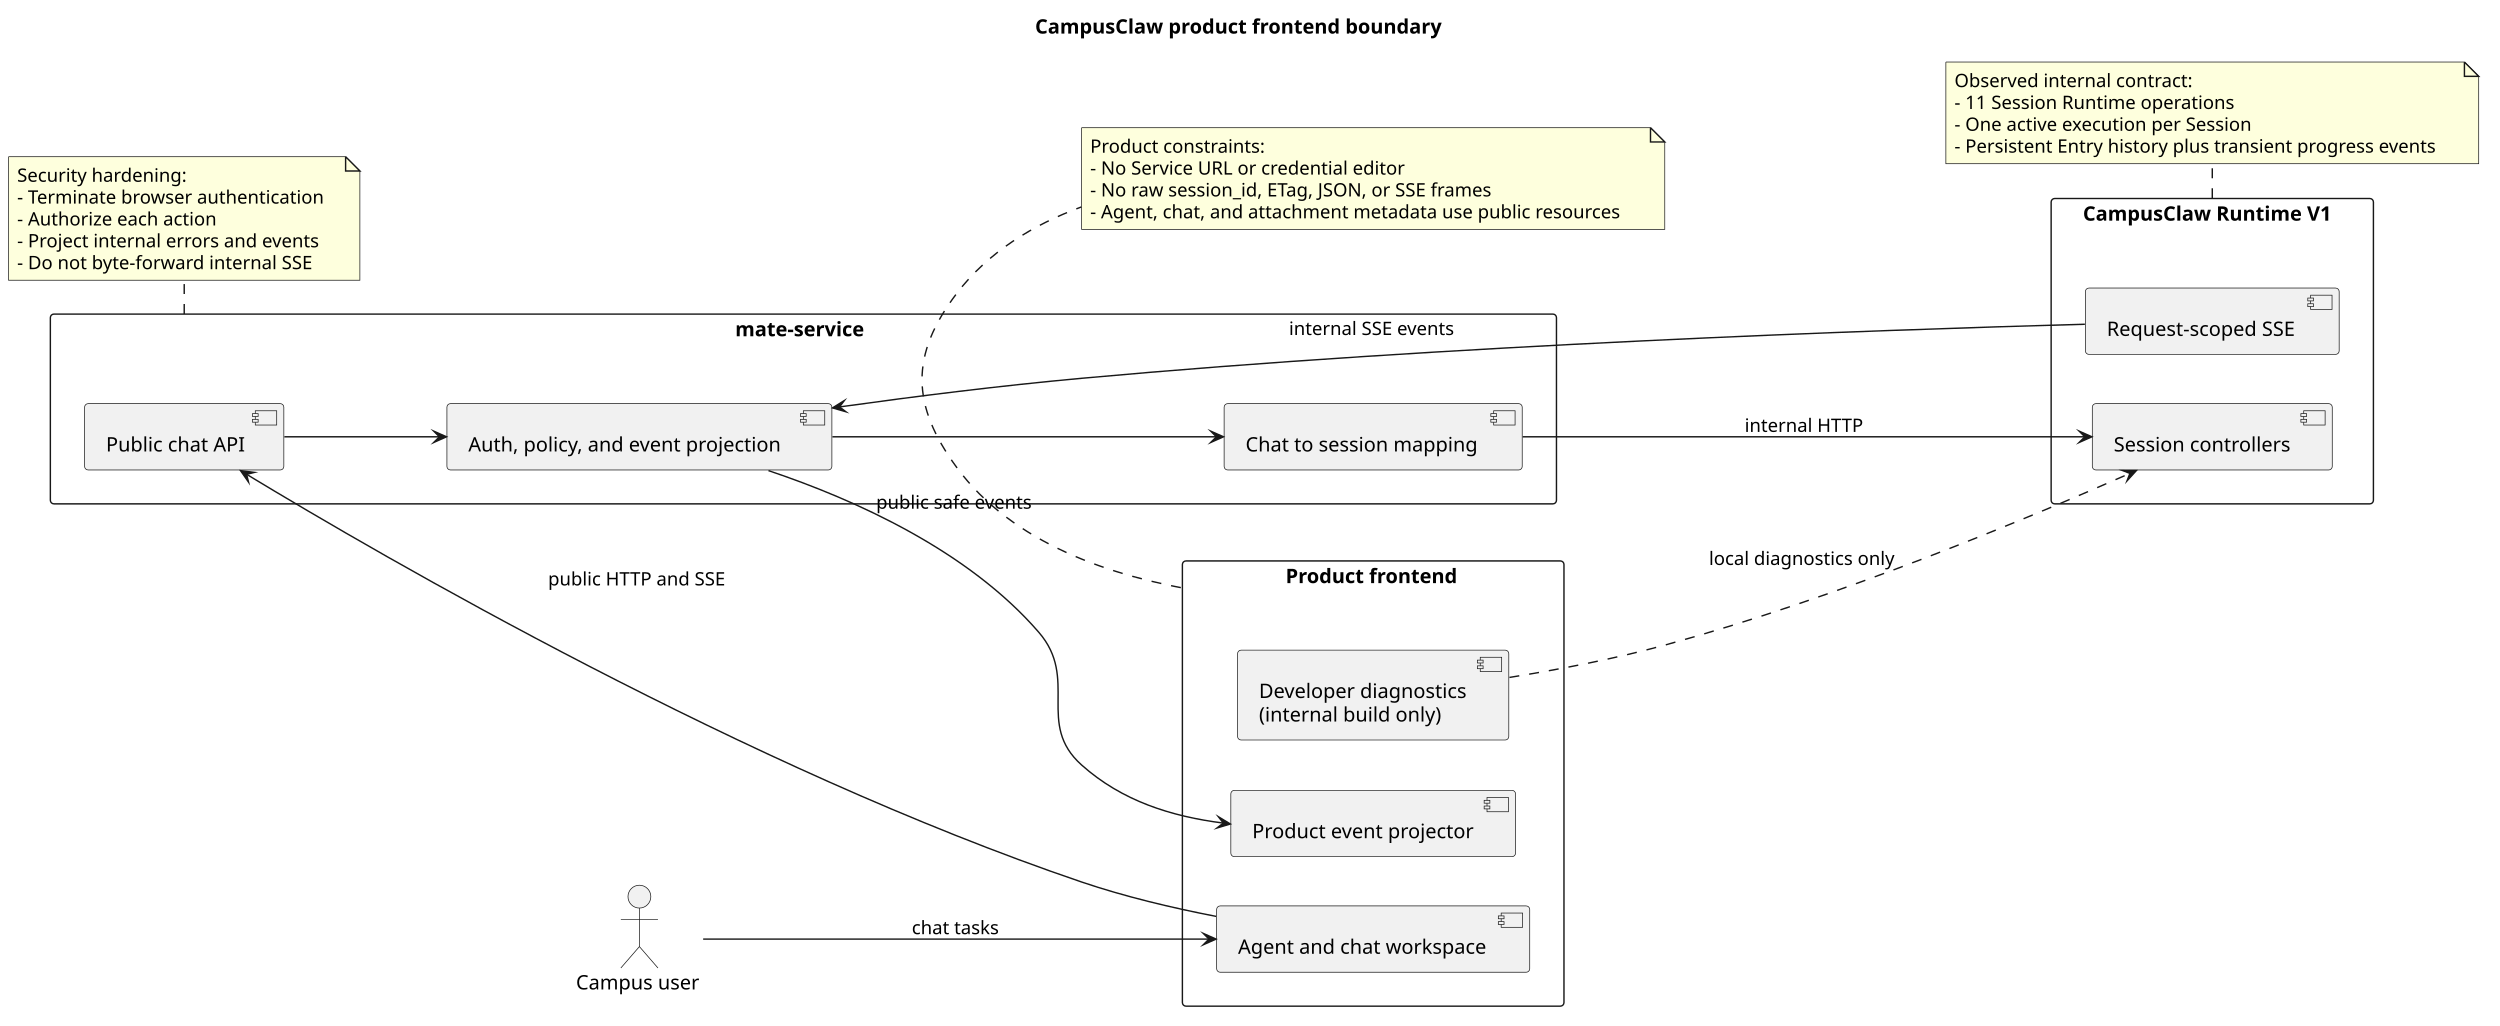
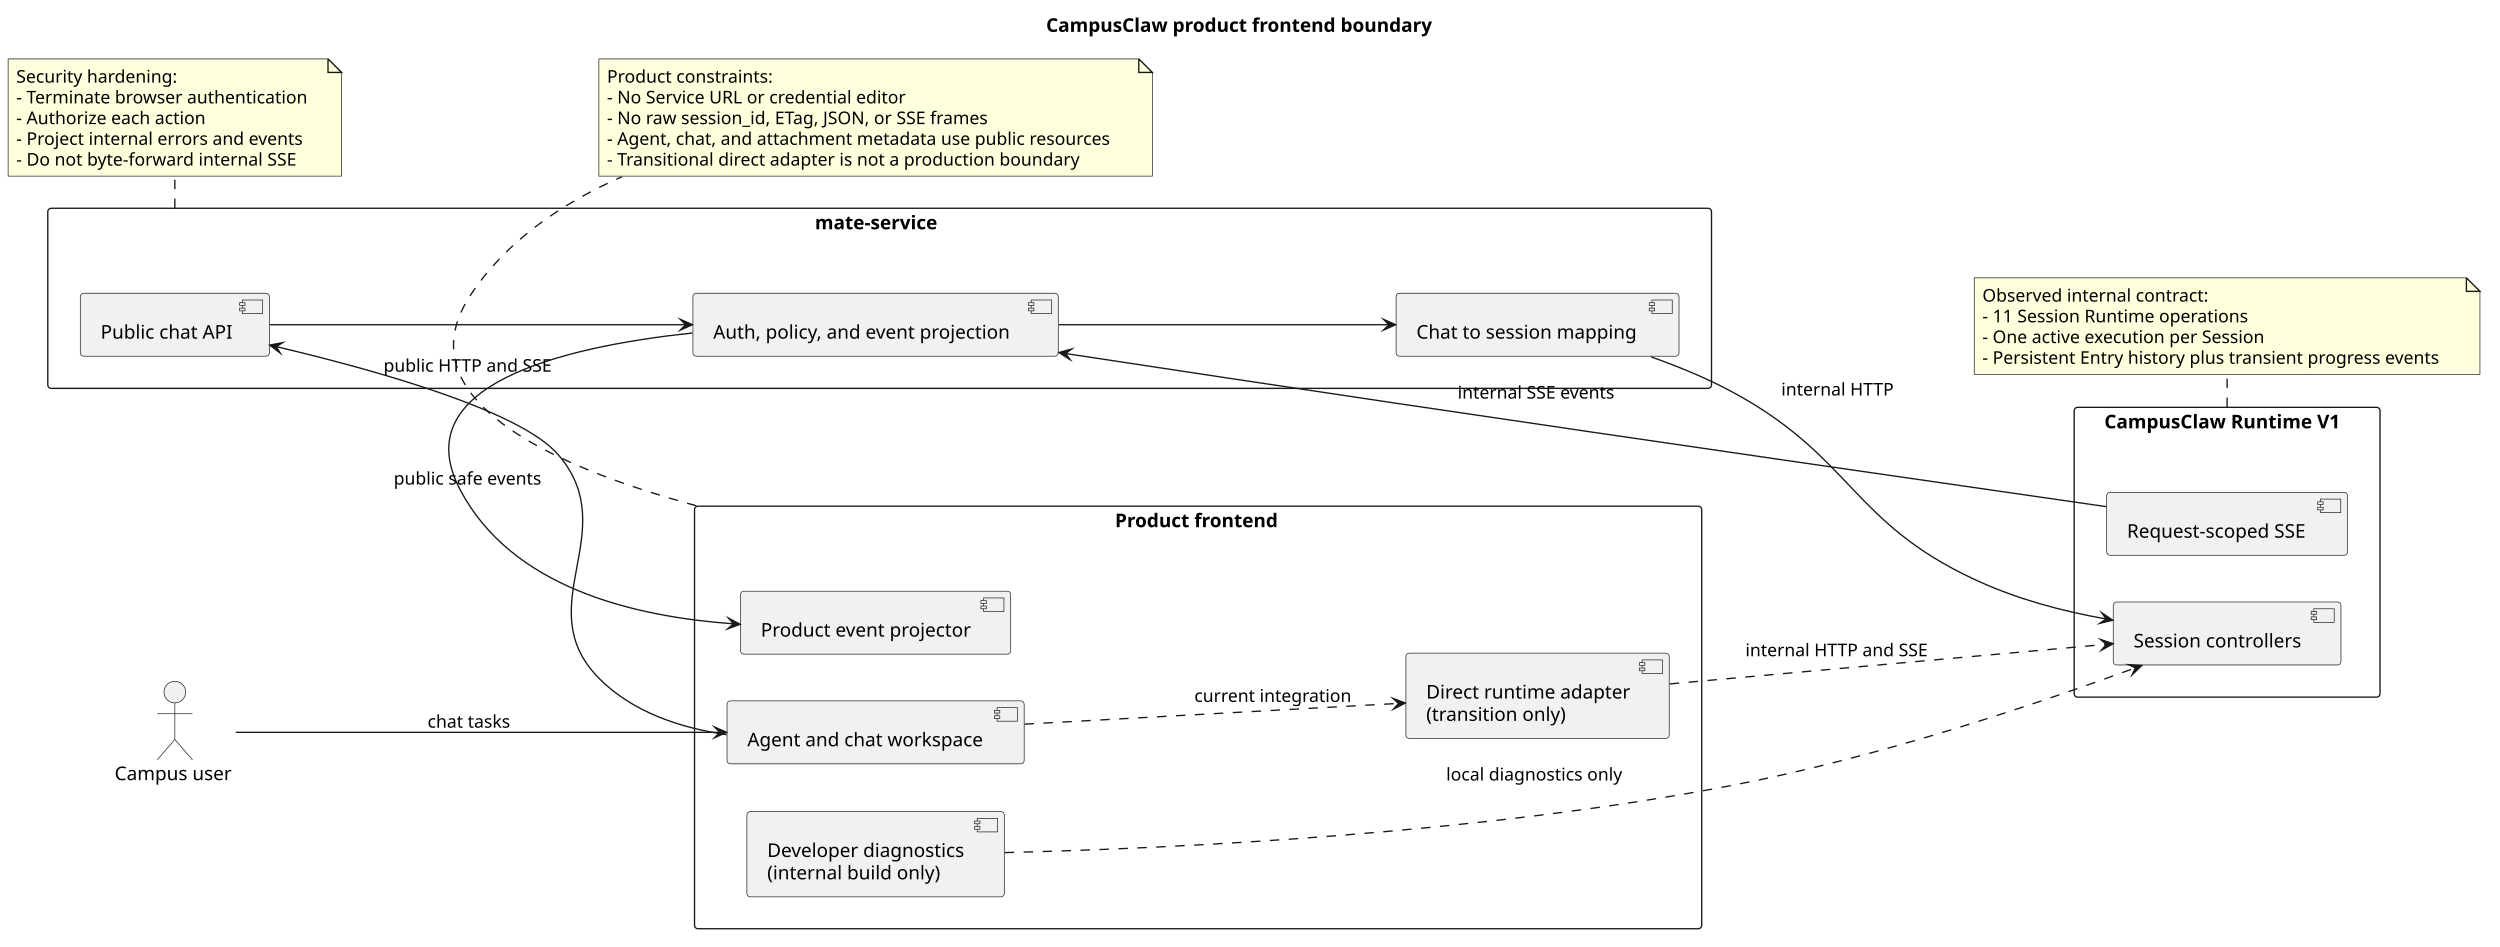
- <svg xmlns="http://www.w3.org/2000/svg" contentStyleType="text/css" data-diagram-type="DESCRIPTION" height="719px" preserveAspectRatio="none" style="width:1752px;height:719px;background:#FFFFFF;" version="1.1" viewBox="0 0 1752 719" width="1752px" zoomAndPan="magnify">
+ <svg xmlns="http://www.w3.org/2000/svg" contentStyleType="text/css" data-diagram-type="DESCRIPTION" height="699px" preserveAspectRatio="none" style="width:1846px;height:699px;background:#FFFFFF;" version="1.1" viewBox="0 0 1846 699" width="1846px" zoomAndPan="magnify">
  <defs />
  <g>
-     <g class="title" data-source-line="7">
-       <text fill="#000000" font-family="sans-serif" font-size="14" font-weight="700" lengthAdjust="spacing" textLength="294.315" x="725.377" y="23.535">CampusClaw product frontend boundary</text>
+     <g class="title" data-source-line="11">
+       <text fill="#000000" font-family="sans-serif" font-size="14" font-weight="700" lengthAdjust="spacing" textLength="294.315" x="772.437" y="23.535">CampusClaw product frontend boundary</text>
    </g>
-     <g class="cluster" data-qualified-name="Frontend" data-source-line="11" id="ent0002">
-       <rect fill="none" height="312" rx="2.5" ry="2.5" style="stroke:#181818;stroke-width:1;" width="267.41" x="828.62" y="393.108" />
-       <text fill="#000000" font-family="sans-serif" font-size="14" font-weight="700" lengthAdjust="spacing" textLength="122.753" x="900.948" y="408.643">Product frontend</text>
+     <g class="cluster" data-qualified-name="Frontend" data-source-line="15" id="ent0002">
+       <rect fill="none" height="312" rx="2.5" ry="2.5" style="stroke:#181818;stroke-width:1;" width="743.71" x="512.84" y="373.768" />
+       <text fill="#000000" font-family="sans-serif" font-size="14" font-weight="700" lengthAdjust="spacing" textLength="122.753" x="823.318" y="389.303">Product frontend</text>
    </g>
-     <g class="cluster" data-qualified-name="Mate" data-source-line="17" id="ent0006">
-       <rect fill="none" height="133" rx="2.5" ry="2.5" style="stroke:#181818;stroke-width:1;" width="1055.48" x="35.29" y="220.108" />
-       <text fill="#000000" font-family="sans-serif" font-size="14" font-weight="700" lengthAdjust="spacing" textLength="95.621" x="515.22" y="235.643">mate-service</text>
+     <g class="cluster" data-qualified-name="Mate" data-source-line="22" id="ent0007">
+       <rect fill="none" height="133" rx="2.5" ry="2.5" style="stroke:#181818;stroke-width:1;" width="1228.49" x="35.29" y="153.768" />
+       <text fill="#000000" font-family="sans-serif" font-size="14" font-weight="700" lengthAdjust="spacing" textLength="95.621" x="601.725" y="169.303">mate-service</text>
    </g>
-     <g class="cluster" data-qualified-name="Runtime" data-source-line="23" id="ent0010">
-       <rect fill="none" height="214" rx="2.5" ry="2.5" style="stroke:#181818;stroke-width:1;" width="225.85" x="1437.44" y="139.108" />
-       <text fill="#000000" font-family="sans-serif" font-size="14" font-weight="700" lengthAdjust="spacing" textLength="181.303" x="1459.714" y="154.643">CampusClaw Runtime V1</text>
+     <g class="cluster" data-qualified-name="Runtime" data-source-line="28" id="ent0011">
+       <rect fill="none" height="214" rx="2.5" ry="2.5" style="stroke:#181818;stroke-width:1;" width="225.85" x="1531.56" y="300.768" />
+       <text fill="#000000" font-family="sans-serif" font-size="14" font-weight="700" lengthAdjust="spacing" textLength="181.303" x="1553.834" y="316.303">CampusClaw Runtime V1</text>
    </g>
-     <g class="entity" data-qualified-name="Frontend.Workspace" data-source-line="12" id="ent0003">
-       <rect fill="#F1F1F1" height="46.488" rx="2.5" ry="2.5" style="stroke:#181818;stroke-width:0.5;" width="219.409" x="852.62" y="634.868" />
-       <rect fill="#F1F1F1" height="10" style="stroke:#181818;stroke-width:0.5;" width="15" x="1052.029" y="639.868" />
-       <rect fill="#F1F1F1" height="2" style="stroke:#181818;stroke-width:0.5;" width="4" x="1050.029" y="641.868" />
-       <rect fill="#F1F1F1" height="2" style="stroke:#181818;stroke-width:0.5;" width="4" x="1050.029" y="645.868" />
-       <text fill="#000000" font-family="sans-serif" font-size="14" lengthAdjust="spacing" textLength="179.409" x="867.62" y="668.403">Agent and chat workspace</text>
+     <g class="entity" data-qualified-name="Frontend.Workspace" data-source-line="16" id="ent0003">
+       <rect fill="#F1F1F1" height="46.488" rx="2.5" ry="2.5" style="stroke:#181818;stroke-width:0.5;" width="219.409" x="536.84" y="517.528" />
+       <rect fill="#F1F1F1" height="10" style="stroke:#181818;stroke-width:0.5;" width="15" x="736.249" y="522.528" />
+       <rect fill="#F1F1F1" height="2" style="stroke:#181818;stroke-width:0.5;" width="4" x="734.249" y="524.528" />
+       <rect fill="#F1F1F1" height="2" style="stroke:#181818;stroke-width:0.5;" width="4" x="734.249" y="528.528" />
+       <text fill="#000000" font-family="sans-serif" font-size="14" lengthAdjust="spacing" textLength="179.409" x="551.84" y="551.063">Agent and chat workspace</text>
    </g>
-     <g class="entity" data-qualified-name="Frontend.Projector" data-source-line="13" id="ent0004">
-       <rect fill="#F1F1F1" height="46.488" rx="2.5" ry="2.5" style="stroke:#181818;stroke-width:0.5;" width="199.537" x="862.56" y="553.868" />
-       <rect fill="#F1F1F1" height="10" style="stroke:#181818;stroke-width:0.5;" width="15" x="1042.097" y="558.868" />
-       <rect fill="#F1F1F1" height="2" style="stroke:#181818;stroke-width:0.5;" width="4" x="1040.097" y="560.868" />
-       <rect fill="#F1F1F1" height="2" style="stroke:#181818;stroke-width:0.5;" width="4" x="1040.097" y="564.868" />
-       <text fill="#000000" font-family="sans-serif" font-size="14" lengthAdjust="spacing" textLength="159.537" x="877.56" y="587.403">Product event projector</text>
+     <g class="entity" data-qualified-name="Frontend.Projector" data-source-line="17" id="ent0004">
+       <rect fill="#F1F1F1" height="46.488" rx="2.5" ry="2.5" style="stroke:#181818;stroke-width:0.5;" width="199.537" x="546.77" y="436.528" />
+       <rect fill="#F1F1F1" height="10" style="stroke:#181818;stroke-width:0.5;" width="15" x="726.307" y="441.528" />
+       <rect fill="#F1F1F1" height="2" style="stroke:#181818;stroke-width:0.5;" width="4" x="724.307" y="443.528" />
+       <rect fill="#F1F1F1" height="2" style="stroke:#181818;stroke-width:0.5;" width="4" x="724.307" y="447.528" />
+       <text fill="#000000" font-family="sans-serif" font-size="14" lengthAdjust="spacing" textLength="159.537" x="561.77" y="470.063">Product event projector</text>
    </g>
-     <g class="entity" data-qualified-name="Frontend.Diagnostics" data-source-line="14" id="ent0005">
-       <rect fill="#F1F1F1" height="62.977" rx="2.5" ry="2.5" style="stroke:#181818;stroke-width:0.5;" width="190.083" x="867.28" y="455.618" />
-       <rect fill="#F1F1F1" height="10" style="stroke:#181818;stroke-width:0.5;" width="15" x="1037.363" y="460.618" />
-       <rect fill="#F1F1F1" height="2" style="stroke:#181818;stroke-width:0.5;" width="4" x="1035.363" y="462.618" />
-       <rect fill="#F1F1F1" height="2" style="stroke:#181818;stroke-width:0.5;" width="4" x="1035.363" y="466.618" />
-       <text fill="#000000" font-family="sans-serif" font-size="14" lengthAdjust="spacing" textLength="150.083" x="882.28" y="489.153">Developer diagnostics</text>
-       <text fill="#000000" font-family="sans-serif" font-size="14" lengthAdjust="spacing" textLength="132.986" x="882.28" y="505.642">(internal build only)</text>
+     <g class="entity" data-qualified-name="Frontend.DirectAdapter" data-source-line="18" id="ent0005">
+       <rect fill="#F1F1F1" height="62.977" rx="2.5" ry="2.5" style="stroke:#181818;stroke-width:0.5;" width="194.438" x="1038.11" y="482.278" />
+       <rect fill="#F1F1F1" height="10" style="stroke:#181818;stroke-width:0.5;" width="15" x="1212.547" y="487.278" />
+       <rect fill="#F1F1F1" height="2" style="stroke:#181818;stroke-width:0.5;" width="4" x="1210.547" y="489.278" />
+       <rect fill="#F1F1F1" height="2" style="stroke:#181818;stroke-width:0.5;" width="4" x="1210.547" y="493.278" />
+       <text fill="#000000" font-family="sans-serif" font-size="14" lengthAdjust="spacing" textLength="154.438" x="1053.11" y="515.813">Direct runtime adapter</text>
+       <text fill="#000000" font-family="sans-serif" font-size="14" lengthAdjust="spacing" textLength="107.324" x="1053.11" y="532.302">(transition only)</text>
    </g>
-     <g class="entity" data-qualified-name="Mate.PublicApi" data-source-line="18" id="ent0007">
-       <rect fill="#F1F1F1" height="46.488" rx="2.5" ry="2.5" style="stroke:#181818;stroke-width:0.5;" width="139.62" x="59.29" y="282.868" />
-       <rect fill="#F1F1F1" height="10" style="stroke:#181818;stroke-width:0.5;" width="15" x="178.91" y="287.868" />
-       <rect fill="#F1F1F1" height="2" style="stroke:#181818;stroke-width:0.5;" width="4" x="176.91" y="289.868" />
-       <rect fill="#F1F1F1" height="2" style="stroke:#181818;stroke-width:0.5;" width="4" x="176.91" y="293.868" />
-       <text fill="#000000" font-family="sans-serif" font-size="14" lengthAdjust="spacing" textLength="99.62" x="74.29" y="316.403">Public chat API</text>
+     <g class="entity" data-qualified-name="Frontend.Diagnostics" data-source-line="19" id="ent0006">
+       <rect fill="#F1F1F1" height="62.977" rx="2.5" ry="2.5" style="stroke:#181818;stroke-width:0.5;" width="190.083" x="551.5" y="599.278" />
+       <rect fill="#F1F1F1" height="10" style="stroke:#181818;stroke-width:0.5;" width="15" x="721.583" y="604.278" />
+       <rect fill="#F1F1F1" height="2" style="stroke:#181818;stroke-width:0.5;" width="4" x="719.583" y="606.278" />
+       <rect fill="#F1F1F1" height="2" style="stroke:#181818;stroke-width:0.5;" width="4" x="719.583" y="610.278" />
+       <text fill="#000000" font-family="sans-serif" font-size="14" lengthAdjust="spacing" textLength="150.083" x="566.5" y="632.813">Developer diagnostics</text>
+       <text fill="#000000" font-family="sans-serif" font-size="14" lengthAdjust="spacing" textLength="132.986" x="566.5" y="649.302">(internal build only)</text>
    </g>
-     <g class="entity" data-qualified-name="Mate.Mapping" data-source-line="19" id="ent0008">
-       <rect fill="#F1F1F1" height="46.488" rx="2.5" ry="2.5" style="stroke:#181818;stroke-width:0.5;" width="208.902" x="857.87" y="282.868" />
-       <rect fill="#F1F1F1" height="10" style="stroke:#181818;stroke-width:0.5;" width="15" x="1046.772" y="287.868" />
-       <rect fill="#F1F1F1" height="2" style="stroke:#181818;stroke-width:0.5;" width="4" x="1044.772" y="289.868" />
-       <rect fill="#F1F1F1" height="2" style="stroke:#181818;stroke-width:0.5;" width="4" x="1044.772" y="293.868" />
-       <text fill="#000000" font-family="sans-serif" font-size="14" lengthAdjust="spacing" textLength="168.902" x="872.87" y="316.403">Chat to session mapping</text>
+     <g class="entity" data-qualified-name="Mate.PublicApi" data-source-line="23" id="ent0008">
+       <rect fill="#F1F1F1" height="46.488" rx="2.5" ry="2.5" style="stroke:#181818;stroke-width:0.5;" width="139.62" x="59.29" y="216.528" />
+       <rect fill="#F1F1F1" height="10" style="stroke:#181818;stroke-width:0.5;" width="15" x="178.91" y="221.528" />
+       <rect fill="#F1F1F1" height="2" style="stroke:#181818;stroke-width:0.5;" width="4" x="176.91" y="223.528" />
+       <rect fill="#F1F1F1" height="2" style="stroke:#181818;stroke-width:0.5;" width="4" x="176.91" y="227.528" />
+       <text fill="#000000" font-family="sans-serif" font-size="14" lengthAdjust="spacing" textLength="99.62" x="74.29" y="250.063">Public chat API</text>
    </g>
-     <g class="entity" data-qualified-name="Mate.Policy" data-source-line="20" id="ent0009">
-       <rect fill="#F1F1F1" height="46.488" rx="2.5" ry="2.5" style="stroke:#181818;stroke-width:0.5;" width="269.783" x="313.2" y="282.868" />
-       <rect fill="#F1F1F1" height="10" style="stroke:#181818;stroke-width:0.5;" width="15" x="562.983" y="287.868" />
-       <rect fill="#F1F1F1" height="2" style="stroke:#181818;stroke-width:0.5;" width="4" x="560.983" y="289.868" />
-       <rect fill="#F1F1F1" height="2" style="stroke:#181818;stroke-width:0.5;" width="4" x="560.983" y="293.868" />
-       <text fill="#000000" font-family="sans-serif" font-size="14" lengthAdjust="spacing" textLength="229.783" x="328.2" y="316.403">Auth, policy, and event projection</text>
+     <g class="entity" data-qualified-name="Mate.Mapping" data-source-line="24" id="ent0009">
+       <rect fill="#F1F1F1" height="46.488" rx="2.5" ry="2.5" style="stroke:#181818;stroke-width:0.5;" width="208.902" x="1030.88" y="216.528" />
+       <rect fill="#F1F1F1" height="10" style="stroke:#181818;stroke-width:0.5;" width="15" x="1219.782" y="221.528" />
+       <rect fill="#F1F1F1" height="2" style="stroke:#181818;stroke-width:0.5;" width="4" x="1217.782" y="223.528" />
+       <rect fill="#F1F1F1" height="2" style="stroke:#181818;stroke-width:0.5;" width="4" x="1217.782" y="227.528" />
+       <text fill="#000000" font-family="sans-serif" font-size="14" lengthAdjust="spacing" textLength="168.902" x="1045.88" y="250.063">Chat to session mapping</text>
    </g>
-     <g class="entity" data-qualified-name="Runtime.Sessions" data-source-line="24" id="ent0011">
-       <rect fill="#F1F1F1" height="46.488" rx="2.5" ry="2.5" style="stroke:#181818;stroke-width:0.5;" width="168.16" x="1466.29" y="282.868" />
-       <rect fill="#F1F1F1" height="10" style="stroke:#181818;stroke-width:0.5;" width="15" x="1614.45" y="287.868" />
-       <rect fill="#F1F1F1" height="2" style="stroke:#181818;stroke-width:0.5;" width="4" x="1612.45" y="289.868" />
-       <rect fill="#F1F1F1" height="2" style="stroke:#181818;stroke-width:0.5;" width="4" x="1612.45" y="293.868" />
-       <text fill="#000000" font-family="sans-serif" font-size="14" lengthAdjust="spacing" textLength="128.16" x="1481.29" y="316.403">Session controllers</text>
+     <g class="entity" data-qualified-name="Mate.Policy" data-source-line="25" id="ent0010">
+       <rect fill="#F1F1F1" height="46.488" rx="2.5" ry="2.5" style="stroke:#181818;stroke-width:0.5;" width="269.783" x="511.65" y="216.528" />
+       <rect fill="#F1F1F1" height="10" style="stroke:#181818;stroke-width:0.5;" width="15" x="761.433" y="221.528" />
+       <rect fill="#F1F1F1" height="2" style="stroke:#181818;stroke-width:0.5;" width="4" x="759.433" y="223.528" />
+       <rect fill="#F1F1F1" height="2" style="stroke:#181818;stroke-width:0.5;" width="4" x="759.433" y="227.528" />
+       <text fill="#000000" font-family="sans-serif" font-size="14" lengthAdjust="spacing" textLength="229.783" x="526.65" y="250.063">Auth, policy, and event projection</text>
    </g>
-     <g class="entity" data-qualified-name="Runtime.Stream" data-source-line="25" id="ent0012">
-       <rect fill="#F1F1F1" height="46.488" rx="2.5" ry="2.5" style="stroke:#181818;stroke-width:0.5;" width="177.853" x="1461.44" y="201.868" />
-       <rect fill="#F1F1F1" height="10" style="stroke:#181818;stroke-width:0.5;" width="15" x="1619.293" y="206.868" />
-       <rect fill="#F1F1F1" height="2" style="stroke:#181818;stroke-width:0.5;" width="4" x="1617.293" y="208.868" />
-       <rect fill="#F1F1F1" height="2" style="stroke:#181818;stroke-width:0.5;" width="4" x="1617.293" y="212.868" />
-       <text fill="#000000" font-family="sans-serif" font-size="14" lengthAdjust="spacing" textLength="137.853" x="1476.44" y="235.403">Request-scoped SSE</text>
+     <g class="entity" data-qualified-name="Runtime.Sessions" data-source-line="29" id="ent0012">
+       <rect fill="#F1F1F1" height="46.488" rx="2.5" ry="2.5" style="stroke:#181818;stroke-width:0.5;" width="168.16" x="1560.41" y="444.528" />
+       <rect fill="#F1F1F1" height="10" style="stroke:#181818;stroke-width:0.5;" width="15" x="1708.57" y="449.528" />
+       <rect fill="#F1F1F1" height="2" style="stroke:#181818;stroke-width:0.5;" width="4" x="1706.57" y="451.528" />
+       <rect fill="#F1F1F1" height="2" style="stroke:#181818;stroke-width:0.5;" width="4" x="1706.57" y="455.528" />
+       <text fill="#000000" font-family="sans-serif" font-size="14" lengthAdjust="spacing" textLength="128.16" x="1575.41" y="478.063">Session controllers</text>
    </g>
-     <g class="entity" data-qualified-name="User" data-source-line="10" id="ent0001">
-       <ellipse cx="448.094" cy="628.368" fill="#F1F1F1" rx="8" ry="8" style="stroke:#181818;stroke-width:0.5;" />
-       <path d="M448.094,636.368 L448.094,663.368 M435.094,644.368 L461.094,644.368 M448.094,663.368 L435.094,678.368 M448.094,663.368 L461.094,678.368" fill="none" style="stroke:#181818;stroke-width:0.5;" />
-       <text fill="#000000" font-family="sans-serif" font-size="14" lengthAdjust="spacing" textLength="88.908" x="403.64" y="693.403">Campus user</text>
+     <g class="entity" data-qualified-name="Runtime.Stream" data-source-line="30" id="ent0013">
+       <rect fill="#F1F1F1" height="46.488" rx="2.5" ry="2.5" style="stroke:#181818;stroke-width:0.5;" width="177.853" x="1555.56" y="363.528" />
+       <rect fill="#F1F1F1" height="10" style="stroke:#181818;stroke-width:0.5;" width="15" x="1713.414" y="368.528" />
+       <rect fill="#F1F1F1" height="2" style="stroke:#181818;stroke-width:0.5;" width="4" x="1711.414" y="370.528" />
+       <rect fill="#F1F1F1" height="2" style="stroke:#181818;stroke-width:0.5;" width="4" x="1711.414" y="374.528" />
+       <text fill="#000000" font-family="sans-serif" font-size="14" lengthAdjust="spacing" textLength="137.853" x="1570.56" y="397.063">Request-scoped SSE</text>
    </g>
-     <g class="entity" data-qualified-name="GMN21" data-source-line="38" id="ent0022">
-       <path d="M757.99,89.488 L757.99,160.731 L1166.667,160.731 L1166.667,99.488 L1156.667,89.488 L757.99,89.488" fill="#FEFFDD" style="stroke:#181818;stroke-width:0.5;" />
-       <path d="M1156.667,89.488 L1156.667,99.488 L1166.667,99.488 L1156.667,89.488" fill="#FEFFDD" style="stroke:#181818;stroke-width:1;" />
-       <text fill="#000000" font-family="sans-serif" font-size="13" lengthAdjust="spacing" textLength="126.502" x="763.99" y="107.057">Product constraints:</text>
-       <text fill="#000000" font-family="sans-serif" font-size="13" lengthAdjust="spacing" textLength="230.826" x="763.99" y="122.367">- No Service URL or credential editor</text>
-       <text fill="#000000" font-family="sans-serif" font-size="13" lengthAdjust="spacing" textLength="297.185" x="763.99" y="137.678">- No raw session_id, ETag, JSON, or SSE frames</text>
-       <text fill="#000000" font-family="sans-serif" font-size="13" lengthAdjust="spacing" textLength="387.677" x="763.99" y="152.988">- Agent, chat, and attachment metadata use public resources</text>
+     <g class="entity" data-qualified-name="User" data-source-line="14" id="ent0001">
+       <ellipse cx="129.104" cy="511.028" fill="#F1F1F1" rx="8" ry="8" style="stroke:#181818;stroke-width:0.5;" />
+       <path d="M129.104,519.028 L129.104,546.028 M116.104,527.028 L142.104,527.028 M129.104,546.028 L116.104,561.028 M129.104,546.028 L142.104,561.028" fill="none" style="stroke:#181818;stroke-width:0.5;" />
+       <text fill="#000000" font-family="sans-serif" font-size="14" lengthAdjust="spacing" textLength="88.908" x="84.65" y="576.063">Campus user</text>
    </g>
    <g class="entity" data-qualified-name="GMN24" data-source-line="45" id="ent0025">
-       <path d="M6,109.828 L6,196.381 L252.202,196.381 L252.202,119.828 L242.202,109.828 L6,109.828" fill="#FEFFDD" style="stroke:#181818;stroke-width:0.5;" />
-       <path d="M242.202,109.828 L242.202,119.828 L252.202,119.828 L242.202,109.828" fill="#FEFFDD" style="stroke:#181818;stroke-width:1;" />
-       <text fill="#000000" font-family="sans-serif" font-size="13" lengthAdjust="spacing" textLength="121.919" x="12" y="127.397">Security hardening:</text>
-       <text fill="#000000" font-family="sans-serif" font-size="13" lengthAdjust="spacing" textLength="225.202" x="12" y="142.707">- Terminate browser authentication</text>
-       <text fill="#000000" font-family="sans-serif" font-size="13" lengthAdjust="spacing" textLength="149.246" x="12" y="158.018">- Authorize each action</text>
-       <text fill="#000000" font-family="sans-serif" font-size="13" lengthAdjust="spacing" textLength="221.565" x="12" y="173.328">- Project internal errors and events</text>
-       <text fill="#000000" font-family="sans-serif" font-size="13" lengthAdjust="spacing" textLength="219.413" x="12" y="188.639">- Do not byte-forward internal SSE</text>
+       <path d="M442.2,43.488 L442.2,130.041 L850.877,130.041 L850.877,53.488 L840.877,43.488 L442.2,43.488" fill="#FEFFDD" style="stroke:#181818;stroke-width:0.5;" />
+       <path d="M840.877,43.488 L840.877,53.488 L850.877,53.488 L840.877,43.488" fill="#FEFFDD" style="stroke:#181818;stroke-width:1;" />
+       <text fill="#000000" font-family="sans-serif" font-size="13" lengthAdjust="spacing" textLength="126.502" x="448.2" y="61.057">Product constraints:</text>
+       <text fill="#000000" font-family="sans-serif" font-size="13" lengthAdjust="spacing" textLength="230.826" x="448.2" y="76.367">- No Service URL or credential editor</text>
+       <text fill="#000000" font-family="sans-serif" font-size="13" lengthAdjust="spacing" textLength="297.185" x="448.2" y="91.678">- No raw session_id, ETag, JSON, or SSE frames</text>
+       <text fill="#000000" font-family="sans-serif" font-size="13" lengthAdjust="spacing" textLength="387.677" x="448.2" y="106.988">- Agent, chat, and attachment metadata use public resources</text>
+       <text fill="#000000" font-family="sans-serif" font-size="13" lengthAdjust="spacing" textLength="366.704" x="448.2" y="122.299">- Transitional direct adapter is not a production boundary</text>
    </g>
    <g class="entity" data-qualified-name="GMN27" data-source-line="53" id="ent0028">
-       <path d="M1363.66,43.488 L1363.66,114.731 L1737.069,114.731 L1737.069,53.488 L1727.069,43.488 L1363.66,43.488" fill="#FEFFDD" style="stroke:#181818;stroke-width:0.5;" />
-       <path d="M1727.069,43.488 L1727.069,53.488 L1737.069,53.488 L1727.069,43.488" fill="#FEFFDD" style="stroke:#181818;stroke-width:1;" />
-       <text fill="#000000" font-family="sans-serif" font-size="13" lengthAdjust="spacing" textLength="171.812" x="1369.66" y="61.057">Observed internal contract:</text>
-       <text fill="#000000" font-family="sans-serif" font-size="13" lengthAdjust="spacing" textLength="207.289" x="1369.66" y="76.367">- 11 Session Runtime operations</text>
-       <text fill="#000000" font-family="sans-serif" font-size="13" lengthAdjust="spacing" textLength="219.838" x="1369.66" y="91.678">- One active execution per Session</text>
-       <text fill="#000000" font-family="sans-serif" font-size="13" lengthAdjust="spacing" textLength="352.409" x="1369.66" y="106.988">- Persistent Entry history plus transient progress events</text>
+       <path d="M6,43.488 L6,130.041 L252.202,130.041 L252.202,53.488 L242.202,43.488 L6,43.488" fill="#FEFFDD" style="stroke:#181818;stroke-width:0.5;" />
+       <path d="M242.202,43.488 L242.202,53.488 L252.202,53.488 L242.202,43.488" fill="#FEFFDD" style="stroke:#181818;stroke-width:1;" />
+       <text fill="#000000" font-family="sans-serif" font-size="13" lengthAdjust="spacing" textLength="121.919" x="12" y="61.057">Security hardening:</text>
+       <text fill="#000000" font-family="sans-serif" font-size="13" lengthAdjust="spacing" textLength="225.202" x="12" y="76.367">- Terminate browser authentication</text>
+       <text fill="#000000" font-family="sans-serif" font-size="13" lengthAdjust="spacing" textLength="149.246" x="12" y="91.678">- Authorize each action</text>
+       <text fill="#000000" font-family="sans-serif" font-size="13" lengthAdjust="spacing" textLength="221.565" x="12" y="106.988">- Project internal errors and events</text>
+       <text fill="#000000" font-family="sans-serif" font-size="13" lengthAdjust="spacing" textLength="219.413" x="12" y="122.299">- Do not byte-forward internal SSE</text>
    </g>
-     <g class="link" data-entity-1="ent0001" data-entity-2="ent0003" data-link-type="dependency" data-source-line="28" id="lnk13">
-       <path d="M492.77,658.108 C571.7,658.108 735.29,658.108 847.23,658.108" fill="none" id="User-to-Workspace" style="stroke:#181818;stroke-width:1;" />
-       <polygon fill="#181818" points="852.23,658.108,843.23,654.108,847.23,658.108,843.23,662.108,852.23,658.108" style="stroke:#181818;stroke-width:1;stroke-linejoin:miter;stroke-miterlimit:10;" />
-       <text fill="#000000" font-family="sans-serif" font-size="13" lengthAdjust="spacing" textLength="63.775" x="638.99" y="654.677">chat tasks</text>
+     <g class="entity" data-qualified-name="GMN30" data-source-line="61" id="ent0031">
+       <path d="M1457.78,205.148 L1457.78,276.39 L1831.189,276.39 L1831.189,215.148 L1821.189,205.148 L1457.78,205.148" fill="#FEFFDD" style="stroke:#181818;stroke-width:0.5;" />
+       <path d="M1821.189,205.148 L1821.189,215.148 L1831.189,215.148 L1821.189,205.148" fill="#FEFFDD" style="stroke:#181818;stroke-width:1;" />
+       <text fill="#000000" font-family="sans-serif" font-size="13" lengthAdjust="spacing" textLength="171.812" x="1463.78" y="222.717">Observed internal contract:</text>
+       <text fill="#000000" font-family="sans-serif" font-size="13" lengthAdjust="spacing" textLength="207.289" x="1463.78" y="238.027">- 11 Session Runtime operations</text>
+       <text fill="#000000" font-family="sans-serif" font-size="13" lengthAdjust="spacing" textLength="219.838" x="1463.78" y="253.338">- One active execution per Session</text>
+       <text fill="#000000" font-family="sans-serif" font-size="13" lengthAdjust="spacing" textLength="352.409" x="1463.78" y="268.648">- Persistent Entry history plus transient progress events</text>
    </g>
-     <g class="link" data-entity-1="ent0003" data-entity-2="ent0007" data-link-type="dependency" data-source-line="29" id="lnk14">
-       <path d="M852.28,642.208 C821.36,636.208 787.96,628.298 757.99,618.108 C523.17,538.278 268.676,390.479 172.826,332.409" fill="none" id="Workspace-to-PublicApi" style="stroke:#181818;stroke-width:1;" />
-       <polygon fill="#181818" points="168.55,329.818,174.175,337.903,172.826,332.409,178.32,331.061,168.55,329.818" style="stroke:#181818;stroke-width:1;stroke-linejoin:miter;stroke-miterlimit:10;" />
-       <text fill="#000000" font-family="sans-serif" font-size="13" lengthAdjust="spacing" textLength="128.603" x="384.09" y="410.277">public HTTP and SSE</text>
+     <g class="link" data-entity-1="ent0001" data-entity-2="ent0003" data-link-type="dependency" data-source-line="33" id="lnk14">
+       <path d="M174.05,540.768 C253.66,540.768 418.9,540.768 531.53,540.768" fill="none" id="User-to-Workspace" style="stroke:#181818;stroke-width:1;" />
+       <polygon fill="#181818" points="536.53,540.768,527.53,536.768,531.53,540.768,527.53,544.768,536.53,540.768" style="stroke:#181818;stroke-width:1;stroke-linejoin:miter;stroke-miterlimit:10;" />
+       <text fill="#000000" font-family="sans-serif" font-size="13" lengthAdjust="spacing" textLength="63.775" x="315.7" y="537.337">chat tasks</text>
    </g>
-     <g class="link" data-entity-1="ent0007" data-entity-2="ent0009" data-link-type="dependency" data-source-line="30" id="lnk15">
-       <path d="M199.27,306.108 C232.61,306.108 268.78,306.108 307.92,306.108" fill="none" id="PublicApi-to-Policy" style="stroke:#181818;stroke-width:1;" />
-       <polygon fill="#181818" points="312.92,306.108,303.92,302.108,307.92,306.108,303.92,310.108,312.92,306.108" style="stroke:#181818;stroke-width:1;stroke-linejoin:miter;stroke-miterlimit:10;" />
+     <g class="link" data-entity-1="ent0003" data-entity-2="ent0008" data-link-type="dependency" data-source-line="34" id="lnk15">
+       <path d="M536.54,542.488 C502.19,537.508 466.83,525.748 442.2,500.768 C389.88,447.688 460.86,392.228 412.2,335.768 C384.09,303.148 278.075,273.501 203.985,255.951" fill="none" id="Workspace-to-PublicApi" style="stroke:#181818;stroke-width:1;" />
+       <polygon fill="#181818" points="199.12,254.798,206.956,260.765,203.985,255.951,208.8,252.981,199.12,254.798" style="stroke:#181818;stroke-width:1;stroke-linejoin:miter;stroke-miterlimit:10;" />
+       <text fill="#000000" font-family="sans-serif" font-size="13" lengthAdjust="spacing" textLength="128.603" x="283.2" y="274.497">public HTTP and SSE</text>
    </g>
-     <g class="link" data-entity-1="ent0009" data-entity-2="ent0008" data-link-type="dependency" data-source-line="31" id="lnk16">
-       <path d="M583.34,306.108 C669.01,306.108 773.39,306.108 852.43,306.108" fill="none" id="Policy-to-Mapping" style="stroke:#181818;stroke-width:1;" />
-       <polygon fill="#181818" points="857.43,306.108,848.43,302.108,852.43,306.108,848.43,310.108,857.43,306.108" style="stroke:#181818;stroke-width:1;stroke-linejoin:miter;stroke-miterlimit:10;" />
+     <g class="link" data-entity-1="ent0008" data-entity-2="ent0010" data-link-type="dependency" data-source-line="35" id="lnk16">
+       <path d="M199.35,239.768 C278.9,239.768 406.31,239.768 506.28,239.768" fill="none" id="PublicApi-to-Policy" style="stroke:#181818;stroke-width:1;" />
+       <polygon fill="#181818" points="511.28,239.768,502.28,235.768,506.28,239.768,502.28,243.768,511.28,239.768" style="stroke:#181818;stroke-width:1;stroke-linejoin:miter;stroke-miterlimit:10;" />
    </g>
-     <g class="link" data-entity-1="ent0008" data-entity-2="ent0011" data-link-type="dependency" data-source-line="32" id="lnk17">
-       <path d="M1067.08,306.108 C1180.83,306.108 1356.09,306.108 1461.02,306.108" fill="none" id="Mapping-to-Sessions" style="stroke:#181818;stroke-width:1;" />
-       <polygon fill="#181818" points="1466.02,306.108,1457.02,302.108,1461.02,306.108,1457.02,310.108,1466.02,306.108" style="stroke:#181818;stroke-width:1;stroke-linejoin:miter;stroke-miterlimit:10;" />
-       <text fill="#000000" font-family="sans-serif" font-size="13" lengthAdjust="spacing" textLength="85.547" x="1222.66" y="302.677">internal HTTP</text>
+     <g class="link" data-entity-1="ent0010" data-entity-2="ent0009" data-link-type="dependency" data-source-line="36" id="lnk17">
+       <path d="M781.85,239.768 C860.36,239.768 952.97,239.768 1025.56,239.768" fill="none" id="Policy-to-Mapping" style="stroke:#181818;stroke-width:1;" />
+       <polygon fill="#181818" points="1030.56,239.768,1021.56,235.768,1025.56,239.768,1021.56,243.768,1030.56,239.768" style="stroke:#181818;stroke-width:1;stroke-linejoin:miter;stroke-miterlimit:10;" />
    </g>
-     <g class="link" data-entity-1="ent0012" data-entity-2="ent0009" data-link-type="dependency" data-source-line="33" id="lnk18">
-       <path d="M1461.08,227.228 C1314.69,231.258 1012.63,241.808 757.99,265.108 C700.61,270.358 642.462,277.65 588.342,285.17" fill="none" id="Stream-to-Policy" style="stroke:#181818;stroke-width:1;" />
-       <polygon fill="#181818" points="583.39,285.858,592.855,288.582,588.342,285.17,591.754,280.658,583.39,285.858" style="stroke:#181818;stroke-width:1;stroke-linejoin:miter;stroke-miterlimit:10;" />
-       <text fill="#000000" font-family="sans-serif" font-size="13" lengthAdjust="spacing" textLength="118.301" x="903.32" y="234.787">internal SSE events</text>
+     <g class="link" data-entity-1="ent0009" data-entity-2="ent0012" data-link-type="dependency" data-source-line="37" id="lnk18">
+       <path d="M1219.09,263.498 C1239.49,270.718 1260.89,279.508 1279.78,289.768 C1367.75,337.538 1367.04,385.508 1457.78,427.768 C1489.62,442.598 1522.189,451.121 1555.119,457.061" fill="none" id="Mapping-to-Sessions" style="stroke:#181818;stroke-width:1;" />
+       <polygon fill="#181818" points="1560.04,457.948,1551.893,452.414,1555.119,457.061,1550.473,460.287,1560.04,457.948" style="stroke:#181818;stroke-width:1;stroke-linejoin:miter;stroke-miterlimit:10;" />
+       <text fill="#000000" font-family="sans-serif" font-size="13" lengthAdjust="spacing" textLength="85.547" x="1315.28" y="292.067">internal HTTP</text>
    </g>
-     <g class="link" data-entity-1="ent0009" data-entity-2="ent0004" data-link-type="dependency" data-source-line="34" id="lnk19">
-       <path d="M538.55,329.818 C599.8,350.368 678.58,385.988 727.99,443.108 C756.4,475.958 725.59,507.178 757.99,536.108 C786.26,561.348 820.691,572.133 857.291,576.823" fill="none" id="Policy-to-Projector" style="stroke:#181818;stroke-width:1;" />
-       <polygon fill="#181818" points="862.25,577.458,853.831,572.347,857.291,576.823,852.815,580.282,862.25,577.458" style="stroke:#181818;stroke-width:1;stroke-linejoin:miter;stroke-miterlimit:10;" />
-       <text fill="#000000" font-family="sans-serif" font-size="13" lengthAdjust="spacing" textLength="113.433" x="613.99" y="356.527">public safe events</text>
+     <g class="link" data-entity-1="ent0013" data-entity-2="ent0010" data-link-type="dependency" data-source-line="38" id="lnk19">
+       <path d="M1555.2,374.108 C1436.13,356.998 1217.45,325.438 1030.88,297.768 C948.15,285.498 860.373,272.23 786.843,261.05" fill="none" id="Stream-to-Policy" style="stroke:#181818;stroke-width:1;" />
+       <polygon fill="#181818" points="781.9,260.298,790.197,265.606,786.843,261.05,791.399,257.697,781.9,260.298" style="stroke:#181818;stroke-width:1;stroke-linejoin:miter;stroke-miterlimit:10;" />
+       <text fill="#000000" font-family="sans-serif" font-size="13" lengthAdjust="spacing" textLength="118.301" x="1076.33" y="294.337">internal SSE events</text>
    </g>
-     <g class="link" data-entity-1="ent0005" data-entity-2="ent0011" data-link-type="dependency" data-source-line="35" id="lnk20">
-       <path d="M1057.8,474.748 C1092.37,469.208 1131.6,461.718 1166.66,452.108 C1288.06,418.848 1419.955,363.806 1492.635,331.756" fill="none" id="Diagnostics-to-Sessions" style="stroke:#181818;stroke-width:1;stroke-dasharray:7,7;" />
-       <polygon fill="#181818" points="1497.21,329.738,1487.361,329.71,1492.635,331.756,1490.589,337.03,1497.21,329.738" style="stroke:#181818;stroke-width:1;stroke-linejoin:miter;stroke-miterlimit:10;" />
-       <text fill="#000000" font-family="sans-serif" font-size="13" lengthAdjust="spacing" textLength="135.98" x="1197.66" y="395.927">local diagnostics only</text>
+     <g class="link" data-entity-1="ent0010" data-entity-2="ent0004" data-link-type="dependency" data-source-line="39" id="lnk20">
+       <path d="M511.28,245.868 C411.66,256.538 299.88,285.188 339.59,361.268 C377.47,433.828 467.263,455.269 541.563,460.628" fill="none" id="Policy-to-Projector" style="stroke:#181818;stroke-width:1;" />
+       <polygon fill="#181818" points="546.55,460.988,537.861,456.351,541.563,460.628,537.285,464.33,546.55,460.988" style="stroke:#181818;stroke-width:1;stroke-linejoin:miter;stroke-miterlimit:10;" />
+       <text fill="#000000" font-family="sans-serif" font-size="13" lengthAdjust="spacing" textLength="113.433" x="290.7" y="357.837">public safe events</text>
    </g>
-     <g class="link" data-entity-1="ent0002" data-entity-2="ent0022" data-link-type="association" data-source-line="38" id="lnk23">
-       <path d="M827.538,411.805 C827.05,411.712 826.562,411.618 826.073,411.523 C825.096,411.333 824.117,411.139 823.137,410.942 C821.178,410.548 819.214,410.139 817.246,409.715 C809.378,408.02 801.458,406.083 793.562,403.872 C777.77,399.45 762.075,393.935 747.087,387.068 C717.109,373.334 689.955,354.198 670.49,327.608 C638.46,283.858 637.64,248.748 670.49,205.608 C692.46,176.758 723.79,157.608 757.83,145.028" fill="none" id="Frontend-GMN21" style="stroke:#181818;stroke-width:1;stroke-dasharray:7,7;" />
+     <g class="link" data-entity-1="ent0003" data-entity-2="ent0005" data-link-type="dependency" data-source-line="40" id="lnk21">
+       <path d="M756.48,534.728 C840.84,530.048 951.608,523.905 1032.698,519.405" fill="none" id="Workspace-to-DirectAdapter" style="stroke:#181818;stroke-width:1;stroke-dasharray:7,7;" />
+       <polygon fill="#181818" points="1037.69,519.128,1028.482,515.633,1032.698,519.405,1028.926,523.621,1037.69,519.128" style="stroke:#181818;stroke-width:1;stroke-linejoin:miter;stroke-miterlimit:10;" />
+       <text fill="#000000" font-family="sans-serif" font-size="13" lengthAdjust="spacing" textLength="118.86" x="881.88" y="518.317">current integration</text>
    </g>
-     <g class="link" data-entity-1="ent0006" data-entity-2="ent0025" data-link-type="association" data-source-line="45" id="lnk26">
-       <path d="M129.1,220.051 C129.1,219.535 129.1,219.019 129.1,218.503 C129.1,217.47 129.1,216.438 129.1,215.406 C129.1,213.341 129.1,211.277 129.1,209.213 C129.1,205.084 129.1,200.956 129.1,196.828" fill="none" id="Mate-GMN24" style="stroke:#181818;stroke-width:1;stroke-dasharray:7,7;" />
+     <g class="link" data-entity-1="ent0005" data-entity-2="ent0012" data-link-type="dependency" data-source-line="41" id="lnk22">
+       <path d="M1232.92,505.008 C1327.61,496.418 1465.49,483.91 1555.3,475.77" fill="none" id="DirectAdapter-to-Sessions" style="stroke:#181818;stroke-width:1;stroke-dasharray:7,7;" />
+       <polygon fill="#181818" points="1560.28,475.318,1550.956,472.147,1555.3,475.77,1551.678,480.114,1560.28,475.318" style="stroke:#181818;stroke-width:1;stroke-linejoin:miter;stroke-miterlimit:10;" />
+       <text fill="#000000" font-family="sans-serif" font-size="13" lengthAdjust="spacing" textLength="138.252" x="1288.78" y="484.587">internal HTTP and SSE</text>
    </g>
-     <g class="link" data-entity-1="ent0010" data-entity-2="ent0028" data-link-type="association" data-source-line="53" id="lnk29">
-       <path d="M1550.37,138.935 C1550.37,138.869 1550.37,138.804 1550.37,138.738 C1550.37,138.215 1550.37,137.692 1550.37,137.169 C1550.37,136.122 1550.37,135.075 1550.37,134.029 C1550.37,131.936 1550.37,129.843 1550.37,127.749 C1550.37,123.563 1550.37,119.376 1550.37,115.188" fill="none" id="Runtime-GMN27" style="stroke:#181818;stroke-width:1;stroke-dasharray:7,7;" />
+     <g class="link" data-entity-1="ent0006" data-entity-2="ent0012" data-link-type="dependency" data-source-line="42" id="lnk23">
+       <path d="M741.86,629.558 C866.18,626.508 1091.2,615.958 1279.78,579.768 C1388.14,558.968 1505.205,519.369 1576.765,493.149" fill="none" id="Diagnostics-to-Sessions" style="stroke:#181818;stroke-width:1;stroke-dasharray:7,7;" />
+       <polygon fill="#181818" points="1581.46,491.428,1571.633,490.769,1576.765,493.149,1574.386,498.281,1581.46,491.428" style="stroke:#181818;stroke-width:1;stroke-linejoin:miter;stroke-miterlimit:10;" />
+       <text fill="#000000" font-family="sans-serif" font-size="13" lengthAdjust="spacing" textLength="135.98" x="1067.83" y="576.337">local diagnostics only</text>
+     </g>
+     <g class="link" data-entity-1="ent0002" data-entity-2="ent0025" data-link-type="association" data-source-line="45" id="lnk26">
+       <path d="M514.118,373.423 C511.504,372.714 508.88,371.991 506.251,371.253 C500.992,369.776 495.709,368.241 490.427,366.646 C479.862,363.456 469.299,360.028 458.933,356.356 C375.998,326.978 305.605,281.973 347.2,218.268 C373.5,177.988 415.2,149.968 459.21,130.498" fill="none" id="Frontend-GMN24" style="stroke:#181818;stroke-width:1;stroke-dasharray:7,7;" />
+     </g>
+     <g class="link" data-entity-1="ent0007" data-entity-2="ent0028" data-link-type="association" data-source-line="53" id="lnk29">
+       <path d="M129.1,153.711 C129.1,153.195 129.1,152.679 129.1,152.163 C129.1,151.13 129.1,150.098 129.1,149.066 C129.1,147.001 129.1,144.937 129.1,142.873 C129.1,138.744 129.1,134.616 129.1,130.488" fill="none" id="Mate-GMN27" style="stroke:#181818;stroke-width:1;stroke-dasharray:7,7;" />
+     </g>
+     <g class="link" data-entity-1="ent0011" data-entity-2="ent0031" data-link-type="association" data-source-line="61" id="lnk32">
+       <path d="M1644.49,300.595 C1644.49,300.529 1644.49,300.464 1644.49,300.398 C1644.49,299.875 1644.49,299.352 1644.49,298.829 C1644.49,297.782 1644.49,296.735 1644.49,295.689 C1644.49,293.596 1644.49,291.502 1644.49,289.409 C1644.49,285.223 1644.49,281.036 1644.49,276.848" fill="none" id="Runtime-GMN30" style="stroke:#181818;stroke-width:1;stroke-dasharray:7,7;" />
    </g>
  </g>
</svg>
